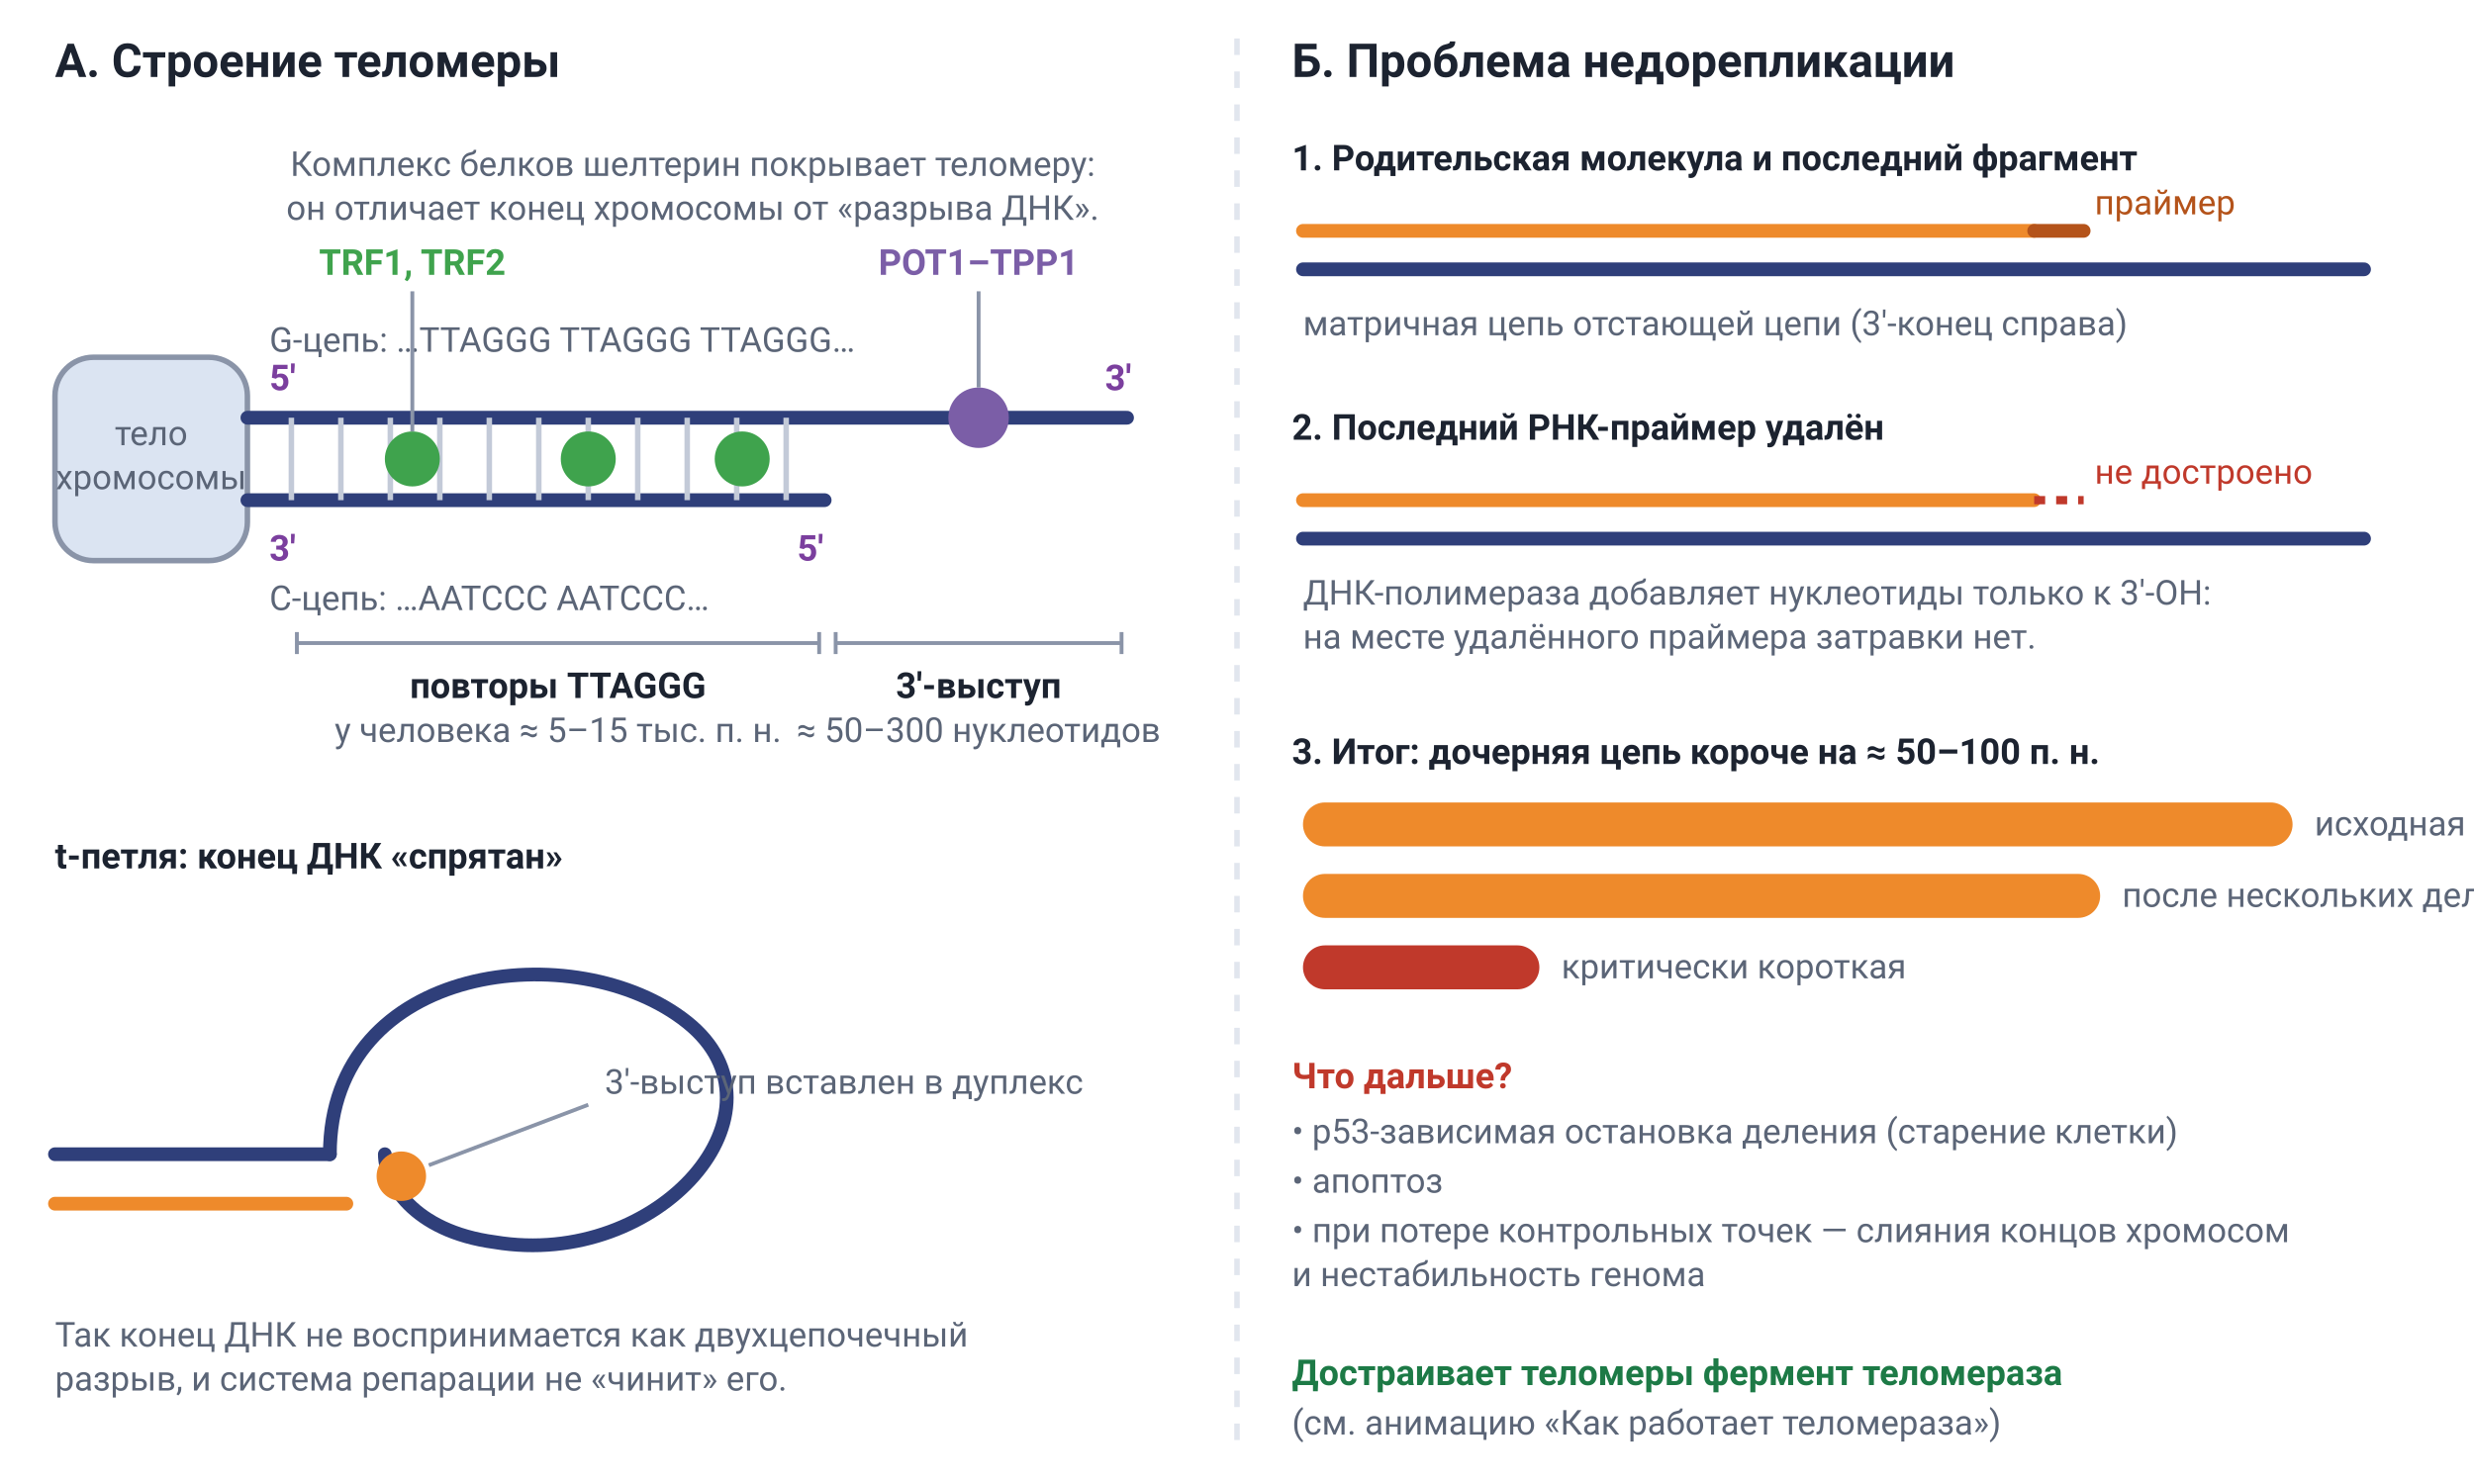
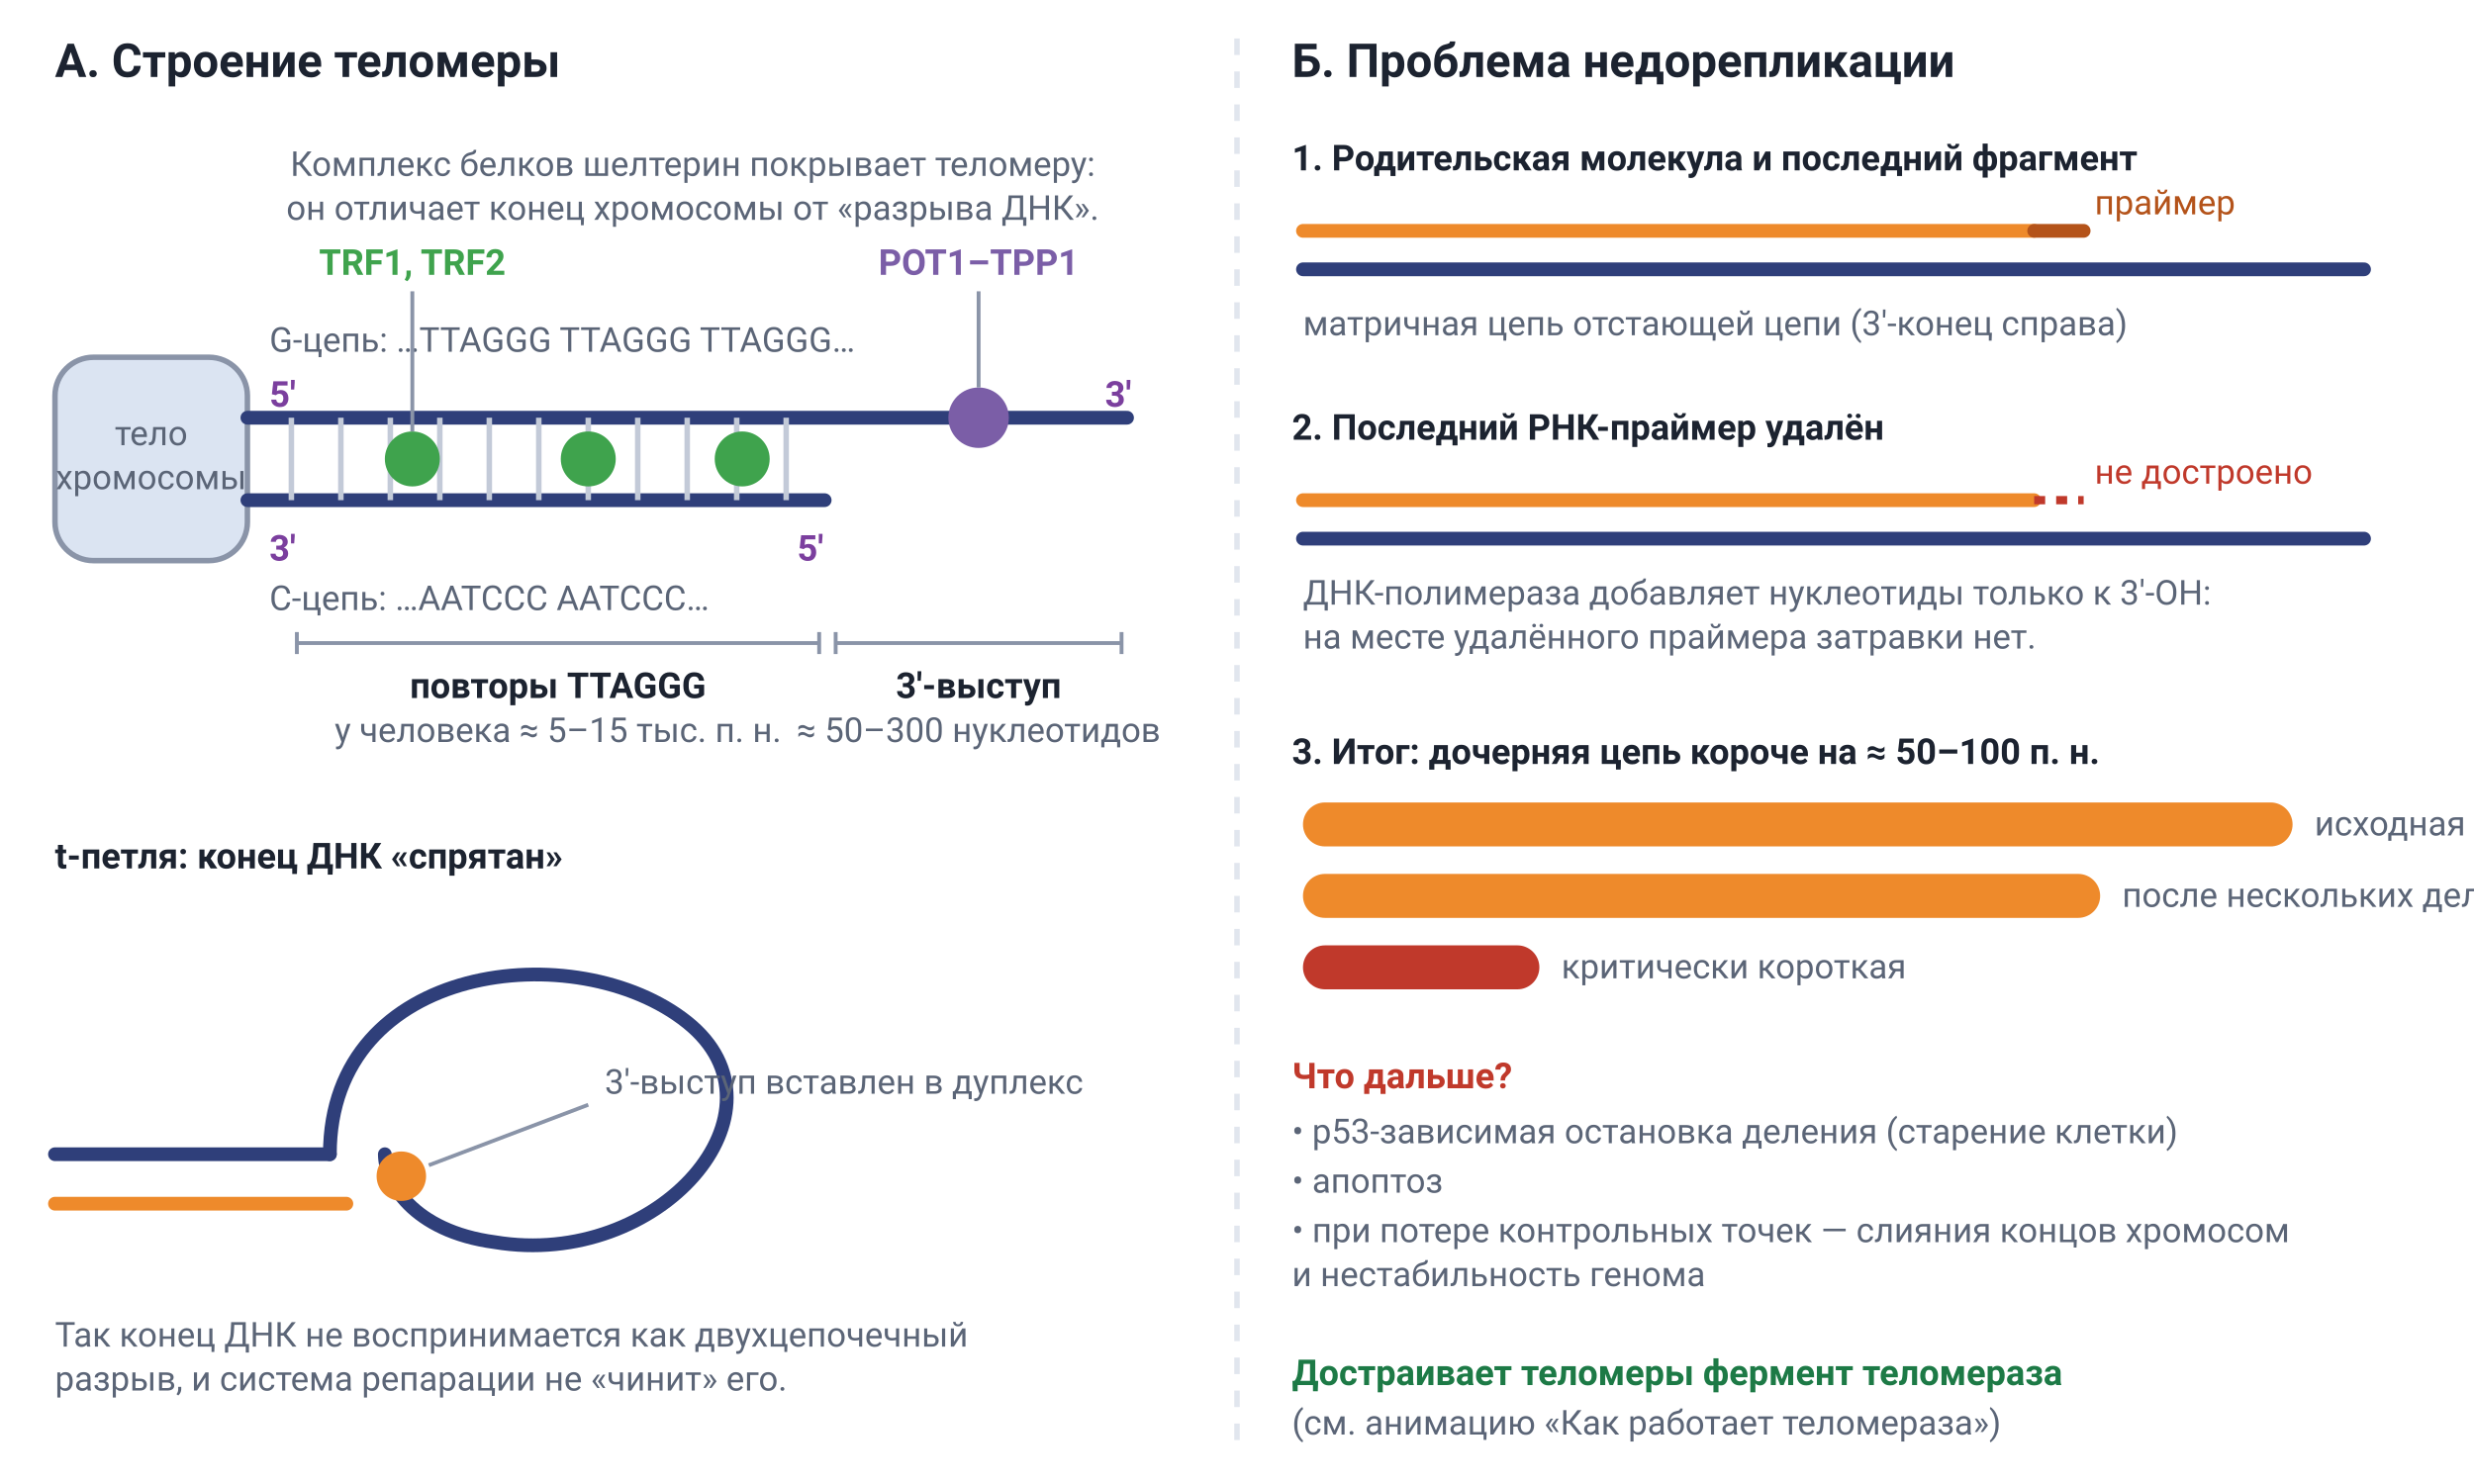
<svg xmlns="http://www.w3.org/2000/svg" viewBox="0 0 900 540" role="img" aria-labelledby="t d">
  <style>
    text { font-family: system-ui, "Segoe UI", Roboto, Arial, sans-serif; fill: #1c2330; }
    .h { font-size: 17px; font-weight: 700; }
    .b { font-size: 13px; font-weight: 700; }
    .s { font-size: 12.5px; fill: #5b6577; }
    .l { font-size: 13px; font-weight: 700; text-anchor: middle; }
    .old { stroke: #2f3f7a; stroke-width: 5; fill: none; stroke-linecap: round; }
    .new { stroke: #ee8a2b; stroke-width: 5; fill: none; stroke-linecap: round; }
    .pr { stroke: #b4531a; stroke-width: 5; stroke-linecap: round; }
    .rung { stroke: #c3cad8; stroke-width: 2; }
    .ldr { stroke: #8a94a8; stroke-width: 1.4; fill: none; }
  </style>
  <defs>
    <marker id="ar" viewBox="0 0 10 10" refX="8" refY="5" markerWidth="8" markerHeight="8" orient="auto">
      <path d="M0 0 L10 5 L0 10 z" fill="#5b6577" />
    </marker>
  </defs>
  <rect width="900" height="540" fill="#ffffff" />
  <line x1="450" y1="14" x2="450" y2="526" stroke="#e1e6ee" stroke-width="2" stroke-dasharray="6 6" />
  <text class="h" x="20" y="28">А. Строение теломеры</text>
  <rect x="20" y="130" width="70" height="74" rx="14" fill="#dbe4f2" stroke="#8a94a8" stroke-width="2" />
  <text class="s" x="55" y="162" text-anchor="middle">тело</text>
  <text class="s" x="55" y="178" text-anchor="middle">хромосомы</text>
  <line class="old" x1="90" y1="152" x2="410" y2="152" />
  <line class="old" x1="90" y1="182" x2="300" y2="182" />
  <g class="rung">
    <line x1="106" y1="152" x2="106" y2="182" />
    <line x1="124" y1="152" x2="124" y2="182" />
    <line x1="142" y1="152" x2="142" y2="182" />
    <line x1="160" y1="152" x2="160" y2="182" />
    <line x1="178" y1="152" x2="178" y2="182" />
    <line x1="196" y1="152" x2="196" y2="182" />
    <line x1="214" y1="152" x2="214" y2="182" />
    <line x1="232" y1="152" x2="232" y2="182" />
    <line x1="250" y1="152" x2="250" y2="182" />
    <line x1="268" y1="152" x2="268" y2="182" />
    <line x1="286" y1="152" x2="286" y2="182" />
  </g>
-   <text class="b" x="98" y="142" style="fill:#7b3f9e">5′</text>
-   <text class="b" x="402" y="142" style="fill:#7b3f9e">3′</text>
+   <text class="b" x="98" y="148" style="fill:#7b3f9e">5′</text>
+   <text class="b" x="402" y="148" style="fill:#7b3f9e">3′</text>
  <text class="b" x="98" y="204" style="fill:#7b3f9e">3′</text>
  <text class="b" x="290" y="204" style="fill:#7b3f9e">5′</text>
  <text class="s" x="98" y="128">G-цепь: …TTAGGG TTAGGG TTAGGG…</text>
  <text class="s" x="98" y="222">C-цепь: …AATCCC AATCCC…</text>
  <path class="ldr" d="M108 234 h190" />
  <path class="ldr" d="M108 230 v8" />
  <path class="ldr" d="M298 230 v8" />
  <text class="b" x="203" y="254" text-anchor="middle">повторы TTAGGG</text>
  <text class="s" x="203" y="270" text-anchor="middle">у человека ≈ 5–15 тыс. п. н.</text>
  <path class="ldr" d="M304 234 h104" />
  <path class="ldr" d="M304 230 v8" />
  <path class="ldr" d="M408 230 v8" />
  <text class="b" x="356" y="254" text-anchor="middle">3′-выступ</text>
  <text class="s" x="356" y="270" text-anchor="middle">≈ 50–300 нуклеотидов</text>
  <circle cx="150" cy="167" r="10" fill="#3fa34d" />
  <circle cx="214" cy="167" r="10" fill="#3fa34d" />
  <circle cx="270" cy="167" r="10" fill="#3fa34d" />
  <circle cx="356" cy="152" r="11" fill="#7b5ea7" />
  <path class="ldr" d="M150 157 L150 106" />
  <path class="ldr" d="M356 141 L356 106" />
  <text class="b" x="150" y="100" text-anchor="middle" style="fill:#3fa34d">TRF1, TRF2</text>
  <text class="b" x="356" y="100" text-anchor="middle" style="fill:#7b5ea7">POT1–TPP1</text>
  <text class="s" x="252" y="64" text-anchor="middle">Комплекс белков шелтерин покрывает теломеру:</text>
  <text class="s" x="252" y="80" text-anchor="middle">он отличает конец хромосомы от «разрыва ДНК».</text>
  <text class="b" x="20" y="316">t-петля: конец ДНК «спрятан»</text>
  <path d="M120 420 C120 350 210 340 250 372 C290 404 240 462 180 452 C150 448 140 430 140 420" fill="none" stroke="#2f3f7a" stroke-width="5" stroke-linecap="round" />
  <line class="old" x1="20" y1="420" x2="120" y2="420" />
  <line class="new" x1="20" y1="438" x2="126" y2="438" />
  <circle cx="146" cy="428" r="9" fill="#ee8a2b" />
  <path class="ldr" d="M156 424 L214 402" />
  <text class="s" x="220" y="398">3′-выступ вставлен в дуплекс</text>
  <text class="s" x="20" y="490">Так конец ДНК не воспринимается как двухцепочечный</text>
  <text class="s" x="20" y="506">разрыв, и система репарации не «чинит» его.</text>
  <text class="h" x="470" y="28">Б. Проблема недорепликации</text>
  <text class="b" x="470" y="62">1. Родительская молекула и последний фрагмент</text>
  <line class="old" x1="474" y1="98" x2="860" y2="98" />
  <line class="new" x1="474" y1="84" x2="740" y2="84" />
  <line class="pr" x1="740" y1="84" x2="758" y2="84" />
  <text class="s" x="474" y="122">матричная цепь отстающей цепи (3′-конец справа)</text>
  <text class="s" x="762" y="78" style="fill:#b4531a">праймер</text>
  <text class="b" x="470" y="160">2. Последний РНК-праймер удалён</text>
  <line class="old" x1="474" y1="196" x2="860" y2="196" />
  <line class="new" x1="474" y1="182" x2="740" y2="182" />
  <line x1="740" y1="182" x2="758" y2="182" stroke="#c0392b" stroke-width="3" stroke-dasharray="4 4" />
  <text class="s" x="762" y="176" style="fill:#c0392b">не достроено</text>
  <text class="s" x="474" y="220">ДНК-полимераза добавляет нуклеотиды только к 3′-OH:</text>
  <text class="s" x="474" y="236">на месте удалённого праймера затравки нет.</text>
  <text class="b" x="470" y="278">3. Итог: дочерняя цепь короче на ≈ 50–100 п. н.</text>
  <rect x="474" y="292" width="360" height="16" rx="8" fill="#ee8a2b" />
  <text class="s" x="842" y="304">исходная теломера</text>
  <rect x="474" y="318" width="290" height="16" rx="8" fill="#ee8a2b" />
  <text class="s" x="772" y="330">после нескольких делений</text>
  <rect x="474" y="344" width="86" height="16" rx="8" fill="#c0392b" />
  <text class="s" x="568" y="356">критически короткая</text>
  <path d="M474 378 h0" stroke="#000" />
  <text class="b" x="470" y="396" style="fill:#c0392b">Что дальше?</text>
  <text class="s" x="470" y="416">• p53-зависимая остановка деления (старение клетки)</text>
  <text class="s" x="470" y="434">• апоптоз</text>
  <text class="s" x="470" y="452">• при потере контрольных точек — слияния концов хромосом</text>
  <text class="s" x="470" y="468">   и нестабильность генома</text>
  <text class="b" x="470" y="504" style="fill:#1d7a46">Достраивает теломеры фермент теломераза</text>
  <text class="s" x="470" y="522">(см. анимацию «Как работает теломераза»)</text>
</svg>
